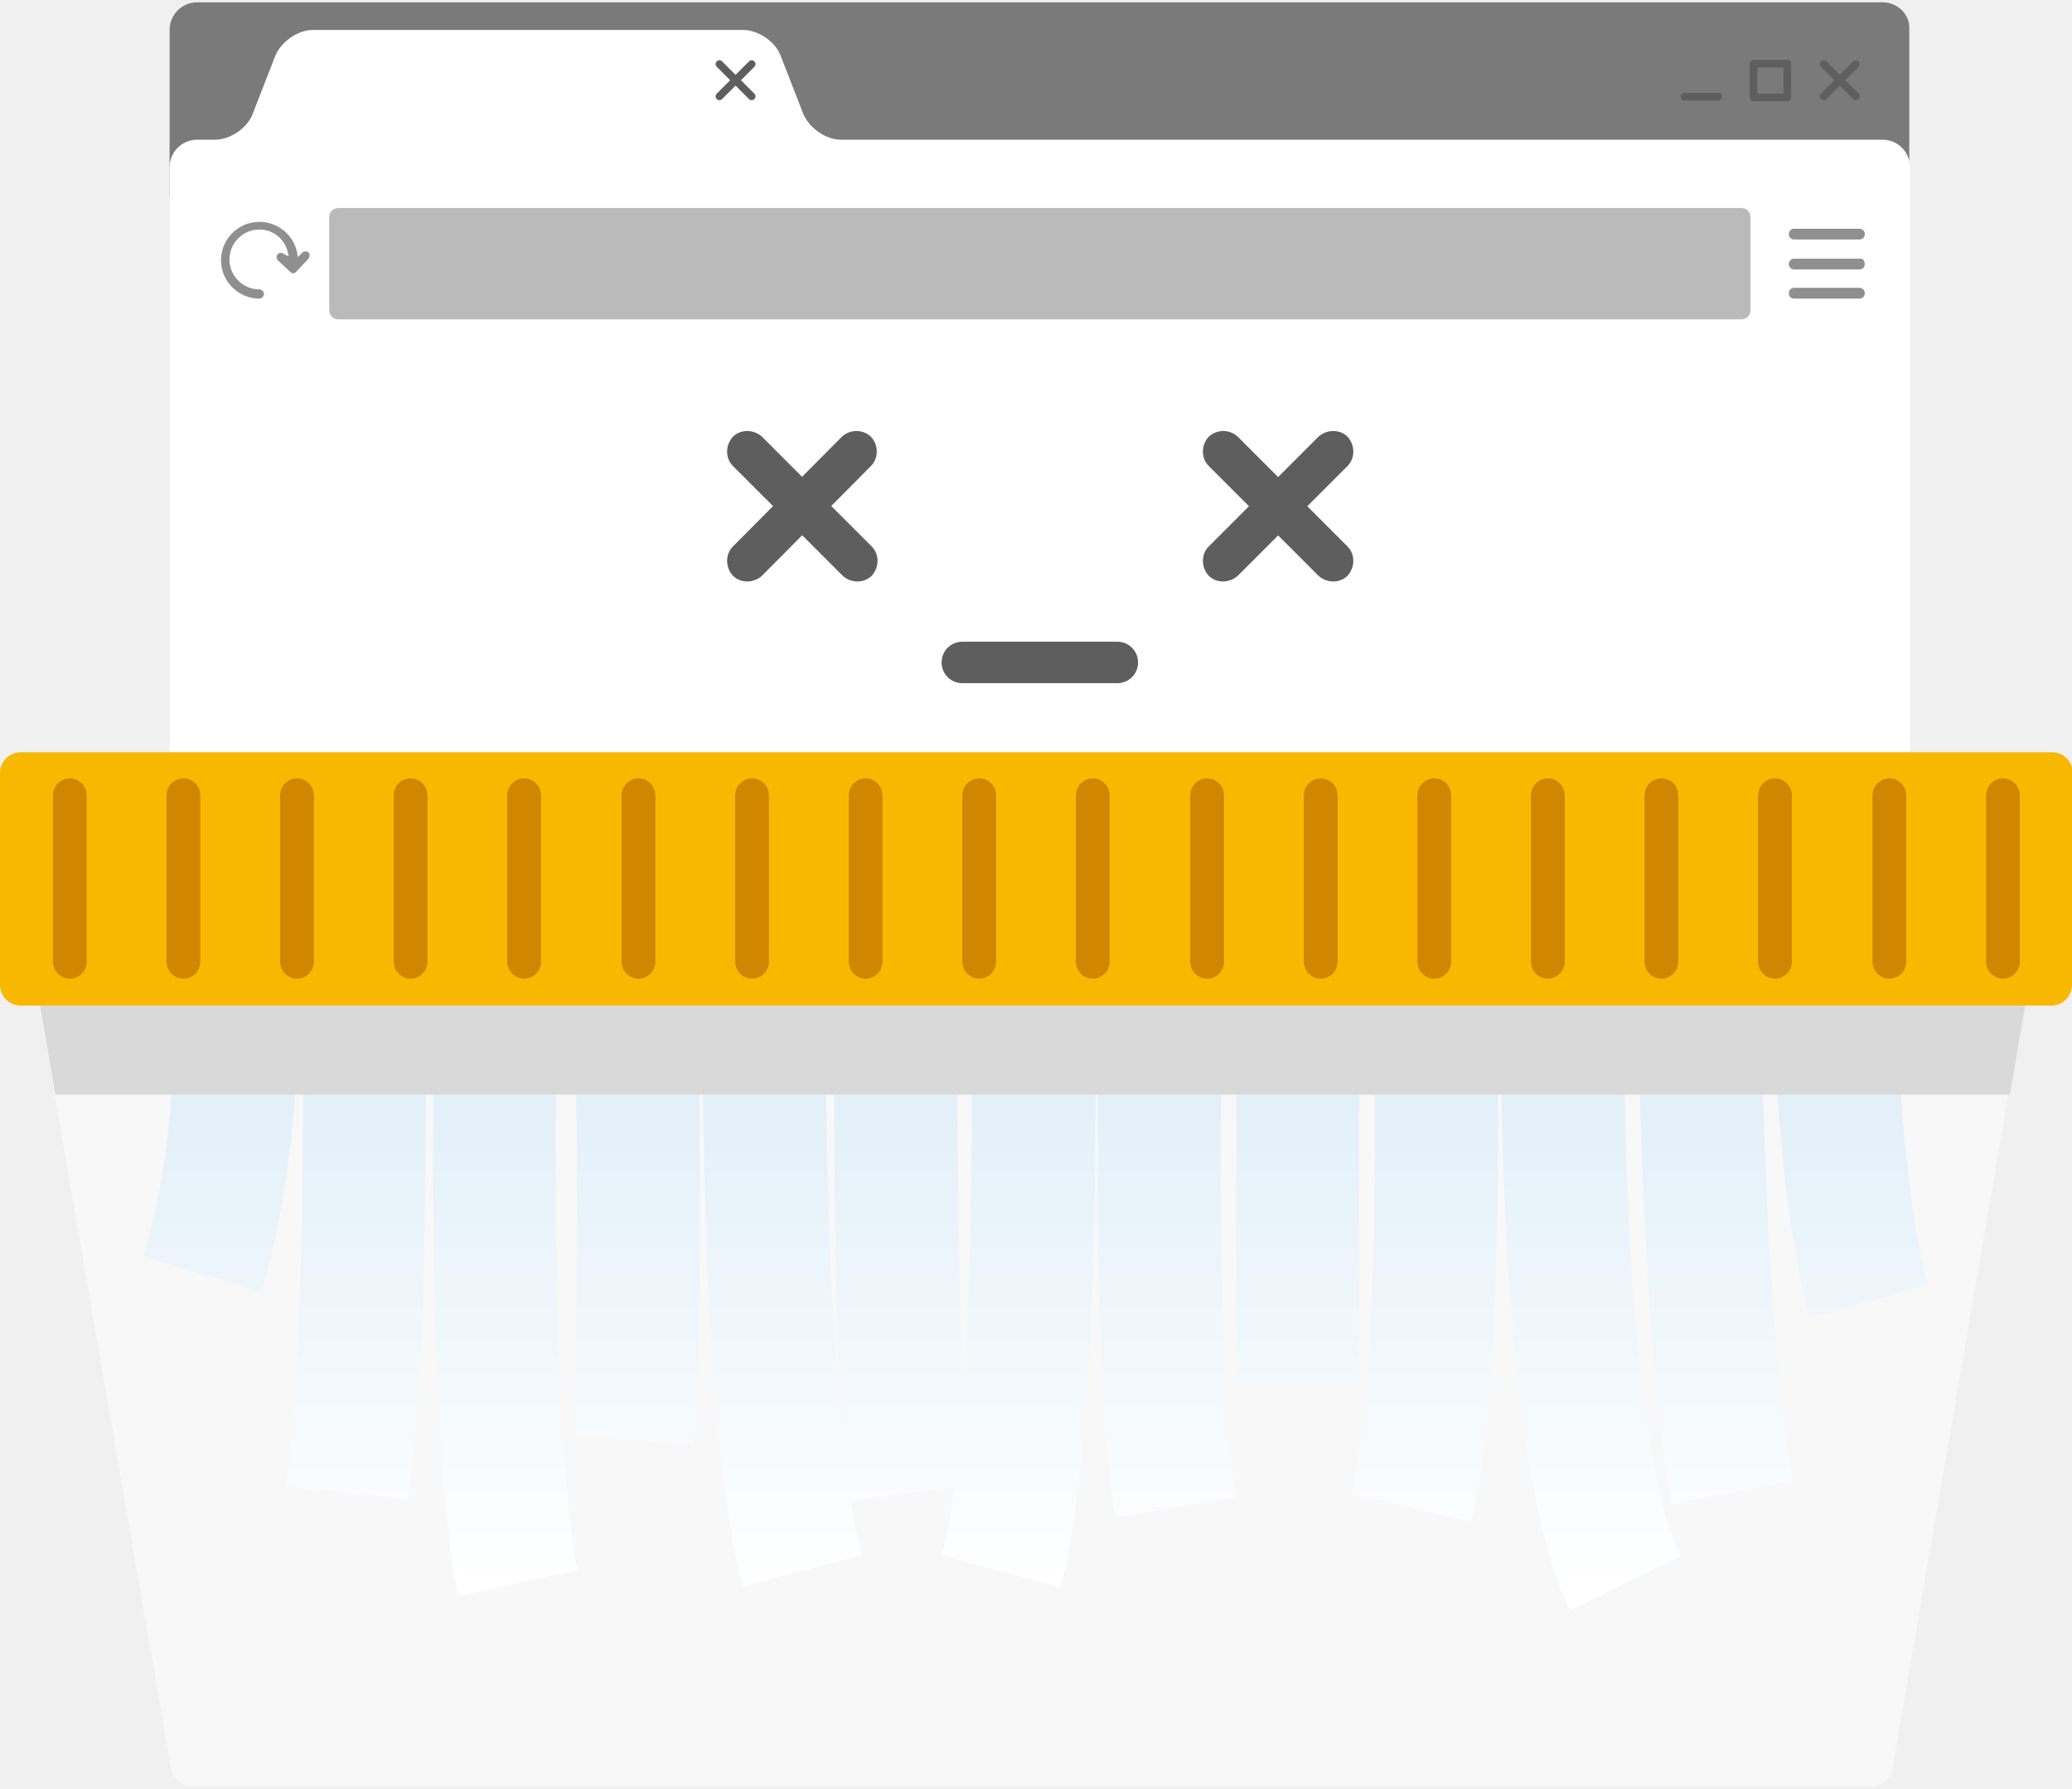
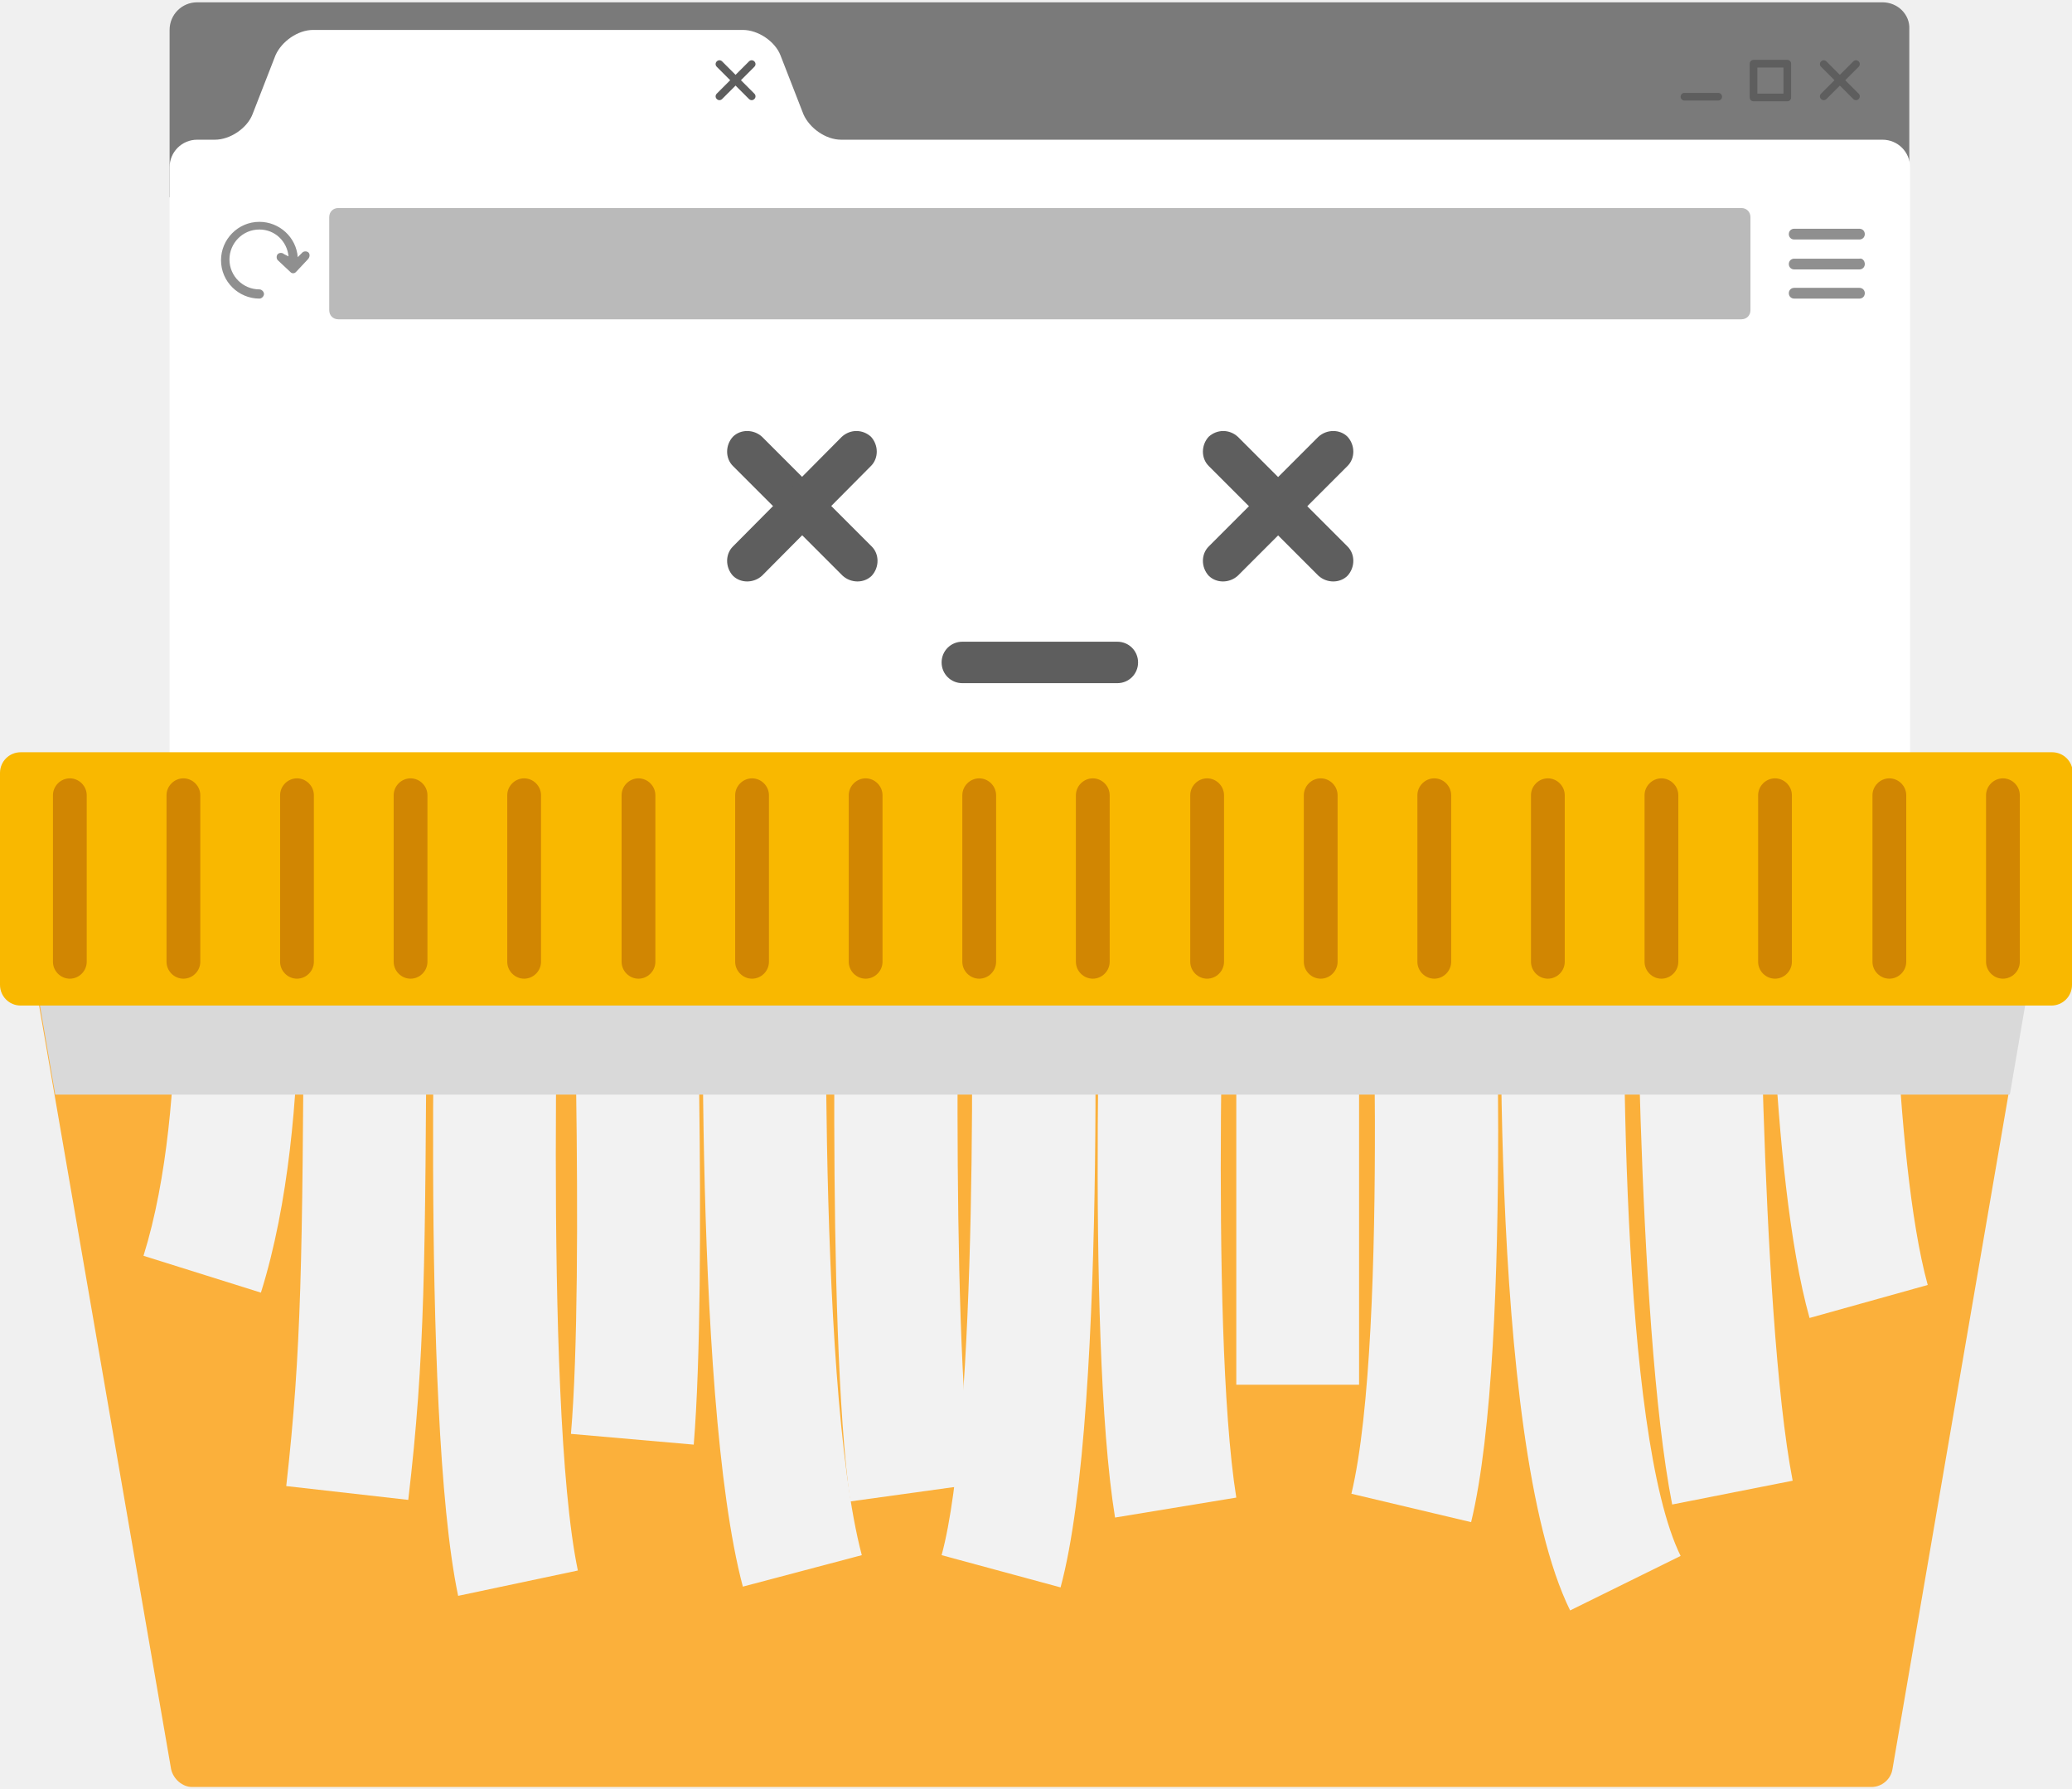
<svg xmlns="http://www.w3.org/2000/svg" version="1.1" id="Capa_1" x="0px" y="0px" viewBox="0 0 270 233" style="enable-background:new 0 0 270 233;" xml:space="preserve">
  <style type="text/css">
- 	.st0{fill:#7A7A7A;}
- 	.st1{fill:url(#SVGID_1_);}
- 	.st2{fill:url(#SVGID_00000061439373221956590340000000795368640574852285_);}
- 	.st3{fill:url(#SVGID_00000094603808025054219370000016878770574880867234_);}
- 	.st4{fill:url(#SVGID_00000075841248116228535320000002275779033169458048_);}
- 	.st5{fill:url(#SVGID_00000109748632627946266280000006815723398341321654_);}
- 	.st6{fill:url(#SVGID_00000171705189918229603810000002392982999825998479_);}
- 	.st7{fill:url(#SVGID_00000106840456000186083480000005667193618977424514_);}
- 	.st8{fill:url(#SVGID_00000036936164560721709460000015882022718146993030_);}
- 	.st9{fill:url(#SVGID_00000052809167525122867170000009779267101799954871_);}
- 	.st10{fill:url(#SVGID_00000183948587523151085860000005061882845000807615_);}
- 	.st11{fill:url(#SVGID_00000082364462879902314570000006757163501475187073_);}
- 	.st12{fill:url(#SVGID_00000042726677296237691500000001111713431656695969_);}
- 	.st13{fill:url(#SVGID_00000150786004350991643510000001091484913652152490_);}
- 	.st14{fill:url(#SVGID_00000163794674872363647730000006092306784483786661_);}
- 	.st15{fill:#5E5E5E;}
- 	.st16{fill:#BABABA;}
- 	.st17{fill:none;stroke:#5E5E5E;stroke-linecap:round;stroke-linejoin:round;stroke-miterlimit:10;}
- 	.st18{fill:#8F8F8F;}
- 	.st19{opacity:0.5;fill:#FFFFFF;}
- 	.st20{fill:#D9D9D9;}
- 	.st21{fill:#F9B800;}
- 	.st22{fill:#D18602;}
+ 	.st0{fill:#FBB03B;}
+ 	.st1{fill:#7A7A7A;}
+ 	.st2{fill:url(#SVGID_1_);}
+ 	.st3{fill:#5E5E5E;}
+ 	.st4{fill:#BABABA;}
+ 	.st5{fill:none;stroke:#5E5E5E;stroke-linecap:round;stroke-linejoin:round;stroke-miterlimit:10;}
+ 	.st6{fill:#8F8F8F;}
+ 	.st7{fill:#F2F2F2;}
+ 	.st8{fill:#D9D9D9;}
+ 	.st9{fill:#F9B800;}
+ 	.st10{fill:#D18602;}
</style>
  <g>
    <g>
-       <path class="st0" d="M245.3,0.3H25.7c-2,0-3.6,1.6-3.6,3.6v21.8h226.7V3.8C248.9,1.9,247.3,0.3,245.3,0.3z" />
-       <g>
-         <g>
-           <linearGradient id="SVGID_1_" gradientUnits="userSpaceOnUse" x1="28.849" y1="206.91" x2="28.849" y2="132.564">
-             <stop offset="0" style="stop-color:#FFFFFF" />
-             <stop offset="1" style="stop-color:#BBDBF0" />
-           </linearGradient>
-           <path class="st1" d="M34,168.4l-15.3-4.8c6.3-20.2,3.7-50.6,3.6-50.9l16-1.5C38.4,112.6,41.3,145.1,34,168.4z" />
-         </g>
-         <g>
-           <linearGradient id="SVGID_00000020392211376130886190000000513479651560385677_" gradientUnits="userSpaceOnUse" x1="46.509" y1="206.91" x2="46.509" y2="132.565">
-             <stop offset="0" style="stop-color:#FFFFFF" />
-             <stop offset="1" style="stop-color:#BBDBF0" />
-           </linearGradient>
-           <path style="fill:url(#SVGID_00000020392211376130886190000000513479651560385677_);" d="M53.2,195.4l-15.9-1.8      c2-17.8,2.1-29.5,2.3-64.4c0-5.2,0.1-10.9,0.1-17.3l16,0.1c0,6.3-0.1,12-0.1,17.2C55.4,164.7,55.4,176.7,53.2,195.4z" />
-         </g>
-         <g>
-           <linearGradient id="SVGID_00000112608770708293277690000013193998705855500678_" gradientUnits="userSpaceOnUse" x1="65.904" y1="206.91" x2="65.904" y2="132.565">
-             <stop offset="0" style="stop-color:#FFFFFF" />
-             <stop offset="1" style="stop-color:#BBDBF0" />
-           </linearGradient>
-           <path style="fill:url(#SVGID_00000112608770708293277690000013193998705855500678_);" d="M59.7,207.9c-5-23.8-2.8-93.3-2.7-96.2      l16,0.5c0,0.7-2.3,70.4,2.3,92.4L59.7,207.9z" />
-         </g>
-         <g>
-           <linearGradient id="SVGID_00000005228454632580908460000008277256508109585048_" gradientUnits="userSpaceOnUse" x1="82.793" y1="206.909" x2="82.793" y2="132.565">
-             <stop offset="0" style="stop-color:#FFFFFF" />
-             <stop offset="1" style="stop-color:#BBDBF0" />
-           </linearGradient>
-           <path style="fill:url(#SVGID_00000005228454632580908460000008277256508109585048_);" d="M90.4,188.2l-16-1.4      c1.8-20.9,0-74.1,0-74.6l16-0.5C90.5,113.9,92.2,166.4,90.4,188.2z" />
-         </g>
-         <g>
-           <linearGradient id="SVGID_00000021088254400531654340000011796881278166963335_" gradientUnits="userSpaceOnUse" x1="101.876" y1="206.91" x2="101.876" y2="132.564">
-             <stop offset="0" style="stop-color:#FFFFFF" />
-             <stop offset="1" style="stop-color:#BBDBF0" />
-           </linearGradient>
-           <path style="fill:url(#SVGID_00000021088254400531654340000011796881278166963335_);" d="M96.8,206.7c-6.7-25.2-5.1-92.1-5-95      l16,0.4c0,0.7-1.6,67.5,4.5,90.5L96.8,206.7z" />
-         </g>
-         <g>
-           <linearGradient id="SVGID_00000171688140134253754740000000990284089609012893_" gradientUnits="userSpaceOnUse" x1="117.682" y1="206.91" x2="117.682" y2="132.565">
-             <stop offset="0" style="stop-color:#FFFFFF" />
-             <stop offset="1" style="stop-color:#BBDBF0" />
-           </linearGradient>
-           <path style="fill:url(#SVGID_00000171688140134253754740000000990284089609012893_);" d="M110.8,195.6      c-3.2-22.4-1.8-81.3-1.7-83.8l16,0.4c0,0.6-1.4,60,1.6,81.2L110.8,195.6z" />
-         </g>
-         <g>
-           <linearGradient id="SVGID_00000080921788801097521790000017183742538347843004_" gradientUnits="userSpaceOnUse" x1="132.788" y1="206.91" x2="132.788" y2="132.564">
-             <stop offset="0" style="stop-color:#FFFFFF" />
-             <stop offset="1" style="stop-color:#BBDBF0" />
-           </linearGradient>
-           <path style="fill:url(#SVGID_00000080921788801097521790000017183742538347843004_);" d="M138.2,206.8l-15.5-4.2      c4.7-17.3,4.2-71.1,3.6-90.4l16-0.5C142.5,114.7,144.5,183.6,138.2,206.8z" />
-         </g>
-         <g>
-           <linearGradient id="SVGID_00000111876705520471822740000007007487479365573549_" gradientUnits="userSpaceOnUse" x1="152.08" y1="206.91" x2="152.08" y2="132.565">
-             <stop offset="0" style="stop-color:#FFFFFF" />
-             <stop offset="1" style="stop-color:#BBDBF0" />
-           </linearGradient>
-           <path style="fill:url(#SVGID_00000111876705520471822740000007007487479365573549_);" d="M145.3,197.7      c-3.9-24.1-1.6-83.5-1.5-86.1l16,0.6c0,0.6-2.3,60.4,1.3,82.9L145.3,197.7z" />
-         </g>
-         <g>
-           <linearGradient id="SVGID_00000102541944588545461110000009427125750857185702_" gradientUnits="userSpaceOnUse" x1="169.12" y1="206.91" x2="169.12" y2="132.564">
-             <stop offset="0" style="stop-color:#FFFFFF" />
-             <stop offset="1" style="stop-color:#BBDBF0" />
-           </linearGradient>
-           <rect x="161.1" y="112" style="fill:url(#SVGID_00000102541944588545461110000009427125750857185702_);" width="16" height="68.4" />
-         </g>
-         <g>
-           <linearGradient id="SVGID_00000064344553038732596560000003687414430926403217_" gradientUnits="userSpaceOnUse" x1="185.672" y1="206.91" x2="185.672" y2="132.565">
-             <stop offset="0" style="stop-color:#FFFFFF" />
-             <stop offset="1" style="stop-color:#BBDBF0" />
-           </linearGradient>
-           <path style="fill:url(#SVGID_00000064344553038732596560000003687414430926403217_);" d="M191.7,198.3l-15.6-3.7      c5-20.9,2.4-81.6,2.3-82.3l16-0.7C194.6,114.2,197.3,175.2,191.7,198.3z" />
-         </g>
-         <g>
-           <linearGradient id="SVGID_00000119095660532967617470000003895081913129640601_" gradientUnits="userSpaceOnUse" x1="207.207" y1="206.909" x2="207.207" y2="132.564">
-             <stop offset="0" style="stop-color:#FFFFFF" />
-             <stop offset="1" style="stop-color:#BBDBF0" />
-           </linearGradient>
-           <path style="fill:url(#SVGID_00000119095660532967617470000003895081913129640601_);" d="M204.6,209.8c-11-22.3-9-90.4-8.7-98.1      l16,0.6c-0.7,19.8-0.7,74.6,7.1,90.4L204.6,209.8z" />
-         </g>
-         <g>
-           <linearGradient id="SVGID_00000022546909475839359690000002599580360251167674_" gradientUnits="userSpaceOnUse" x1="223.385" y1="206.909" x2="223.385" y2="132.564">
-             <stop offset="0" style="stop-color:#FFFFFF" />
-             <stop offset="1" style="stop-color:#BBDBF0" />
-           </linearGradient>
-           <path style="fill:url(#SVGID_00000022546909475839359690000002599580360251167674_);" d="M217.9,196c-4.7-23.9-4.7-81.6-4.7-84      h16c0,0.6,0.1,58.6,4.4,80.9L217.9,196z" />
-         </g>
-         <g>
-           <linearGradient id="SVGID_00000010275732316779529990000001865234793153381284_" gradientUnits="userSpaceOnUse" x1="240.888" y1="206.911" x2="240.888" y2="132.565">
-             <stop offset="0" style="stop-color:#FFFFFF" />
-             <stop offset="1" style="stop-color:#BBDBF0" />
-           </linearGradient>
-           <path style="fill:url(#SVGID_00000010275732316779529990000001865234793153381284_);" d="M235.8,171.7      c-5.3-18.9-5.3-58.1-5.3-59.7l16,0c0,0.4,0.1,38.7,4.7,55.4L235.8,171.7z" />
-         </g>
-       </g>
-       <linearGradient id="SVGID_00000054229424443932903770000014113254262733897615_" gradientUnits="userSpaceOnUse" x1="135.512" y1="102.768" x2="135.512" y2="123.378">
+       <path class="st0" d="M246.6,230.5c-0.2,1.3-1.4,2.3-2.7,2.3H25c-1.2,0-2.4-1-2.7-2.3l-18.5-107c-0.3-1.7,0.7-3.1,2.1-3.1h257    c1.5,0,2.4,1.4,2.1,3.1L246.6,230.5z" />
+       <path class="st1" d="M245.3,0.3H25.7c-2,0-3.6,1.6-3.6,3.6v21.8h226.7V3.8C248.9,1.9,247.3,0.3,245.3,0.3z" />
+       <linearGradient id="SVGID_1_" gradientUnits="userSpaceOnUse" x1="135.512" y1="102.768" x2="135.512" y2="123.378">
        <stop offset="0" style="stop-color:#FFFFFF" />
        <stop offset="1" style="stop-color:#BBDBF0" />
      </linearGradient>
-       <path style="fill:url(#SVGID_00000054229424443932903770000014113254262733897615_);" d="M109.6,18.2c-2,0-4.1-1.5-4.9-3.3l-3-7.7    c-0.7-1.8-2.9-3.3-4.9-3.3h-56c-2,0-4.1,1.5-4.9,3.3l-3,7.7c-0.7,1.8-2.9,3.3-4.9,3.3h-2.3c-2,0-3.6,1.6-3.6,3.6v100.3    c0,2,1.6,3.6,3.6,3.6h219.6c2,0,3.6-1.6,3.6-3.6V21.8c0-2-1.6-3.6-3.6-3.6H109.6z" />
+       <path class="st2" d="M109.6,18.2c-2,0-4.1-1.5-4.9-3.3l-3-7.7c-0.7-1.8-2.9-3.3-4.9-3.3h-56c-2,0-4.1,1.5-4.9,3.3l-3,7.7    c-0.7,1.8-2.9,3.3-4.9,3.3h-2.3c-2,0-3.6,1.6-3.6,3.6v100.3c0,2,1.6,3.6,3.6,3.6h219.6c2,0,3.6-1.6,3.6-3.6V21.8    c0-2-1.6-3.6-3.6-3.6H109.6z" />
      <g>
-         <path class="st15" d="M94.1,12.9c-0.2,0.2-0.5,0.2-0.7,0l0,0c-0.2-0.2-0.2-0.5,0-0.7L97.6,8c0.2-0.2,0.5-0.2,0.7,0l0,0     c0.2,0.2,0.2,0.5,0,0.7L94.1,12.9z" />
-         <path class="st15" d="M93.4,8.7c-0.2-0.2-0.2-0.5,0-0.7l0,0c0.2-0.2,0.5-0.2,0.7,0l4.2,4.2c0.2,0.2,0.2,0.5,0,0.7l0,0     c-0.2,0.2-0.5,0.2-0.7,0L93.4,8.7z" />
+         <path class="st3" d="M94.1,12.9c-0.2,0.2-0.5,0.2-0.7,0l0,0c-0.2-0.2-0.2-0.5,0-0.7L97.6,8c0.2-0.2,0.5-0.2,0.7,0l0,0     c0.2,0.2,0.2,0.5,0,0.7L94.1,12.9z" />
+         <path class="st3" d="M93.4,8.7c-0.2-0.2-0.2-0.5,0-0.7l0,0c0.2-0.2,0.5-0.2,0.7,0l4.2,4.2c0.2,0.2,0.2,0.5,0,0.7l0,0     c-0.2,0.2-0.5,0.2-0.7,0L93.4,8.7z" />
      </g>
      <g>
-         <path class="st15" d="M238,12.9c-0.2,0.2-0.5,0.2-0.7,0l0,0c-0.2-0.2-0.2-0.5,0-0.7l4.2-4.2c0.2-0.2,0.5-0.2,0.7,0l0,0     c0.2,0.2,0.2,0.5,0,0.7L238,12.9z" />
-         <path class="st15" d="M237.3,8.7c-0.2-0.2-0.2-0.5,0-0.7l0,0c0.2-0.2,0.5-0.2,0.7,0l4.2,4.2c0.2,0.2,0.2,0.5,0,0.7l0,0     c-0.2,0.2-0.5,0.2-0.7,0L237.3,8.7z" />
+         <path class="st3" d="M238,12.9c-0.2,0.2-0.5,0.2-0.7,0l0,0c-0.2-0.2-0.2-0.5,0-0.7l4.2-4.2c0.2-0.2,0.5-0.2,0.7,0l0,0     c0.2,0.2,0.2,0.5,0,0.7L238,12.9z" />
+         <path class="st3" d="M237.3,8.7c-0.2-0.2-0.2-0.5,0-0.7l0,0c0.2-0.2,0.5-0.2,0.7,0l4.2,4.2c0.2,0.2,0.2,0.5,0,0.7l0,0     c-0.2,0.2-0.5,0.2-0.7,0L237.3,8.7z" />
      </g>
-       <path class="st16" d="M228.1,40.4c0,0.7-0.5,1.2-1.2,1.2H44.1c-0.7,0-1.2-0.5-1.2-1.2V28.3c0-0.7,0.5-1.2,1.2-1.2h182.8    c0.7,0,1.2,0.5,1.2,1.2V40.4z" />
-       <rect x="228.5" y="8.3" class="st17" width="4.4" height="4.4" />
-       <line class="st17" x1="223.9" y1="12.6" x2="219.5" y2="12.6" />
+       <path class="st4" d="M228.1,40.4c0,0.7-0.5,1.2-1.2,1.2H44.1c-0.7,0-1.2-0.5-1.2-1.2V28.3c0-0.7,0.5-1.2,1.2-1.2h182.8    c0.7,0,1.2,0.5,1.2,1.2V40.4z" />
+       <rect x="228.5" y="8.3" class="st5" width="4.4" height="4.4" />
+       <line class="st5" x1="223.9" y1="12.6" x2="219.5" y2="12.6" />
      <g>
        <g>
          <g>
            <g>
-               <path class="st15" d="M95.5,60.7c-1-1-1-2.7,0-3.8l0,0c1-1,2.7-1,3.8,0l14.3,14.3c1,1,1,2.7,0,3.8l0,0c-1,1-2.7,1-3.8,0        L95.5,60.7z" />
+               <path class="st3" d="M95.5,60.7c-1-1-1-2.7,0-3.8l0,0c1-1,2.7-1,3.8,0l14.3,14.3c1,1,1,2.7,0,3.8l0,0c-1,1-2.7,1-3.8,0        L95.5,60.7z" />
            </g>
            <g>
-               <path class="st15" d="M113.5,60.7c1-1,1-2.7,0-3.8l0,0c-1.1-1-2.7-1-3.8,0L95.5,71.2c-1,1-1,2.7,0,3.8l0,0c1,1,2.7,1,3.8,0        L113.5,60.7z" />
+               <path class="st3" d="M113.5,60.7c1-1,1-2.7,0-3.8l0,0c-1.1-1-2.7-1-3.8,0L95.5,71.2c-1,1-1,2.7,0,3.8l0,0c1,1,2.7,1,3.8,0        L113.5,60.7z" />
            </g>
          </g>
          <g>
            <g>
-               <path class="st15" d="M157.5,60.7c-1-1-1-2.7,0-3.8l0,0c1.1-1,2.7-1,3.8,0l14.3,14.3c1,1,1,2.7,0,3.8l0,0c-1,1-2.7,1-3.8,0        L157.5,60.7z" />
+               <path class="st3" d="M157.5,60.7c-1-1-1-2.7,0-3.8l0,0c1.1-1,2.7-1,3.8,0l14.3,14.3c1,1,1,2.7,0,3.8l0,0c-1,1-2.7,1-3.8,0        L157.5,60.7z" />
            </g>
            <g>
-               <path class="st15" d="M175.6,60.7c1-1,1-2.7,0-3.8l0,0c-1-1-2.7-1-3.8,0l-14.3,14.3c-1,1-1,2.7,0,3.8l0,0c1,1,2.7,1,3.8,0        L175.6,60.7z" />
+               <path class="st3" d="M175.6,60.7c1-1,1-2.7,0-3.8l0,0c-1-1-2.7-1-3.8,0l-14.3,14.3c-1,1-1,2.7,0,3.8l0,0c1,1,2.7,1,3.8,0        L175.6,60.7z" />
            </g>
          </g>
        </g>
        <g>
-           <path class="st15" d="M145.6,89c1.5,0,2.7-1.2,2.7-2.7l0,0c0-1.5-1.2-2.7-2.7-2.7l-20.2,0c-1.5,0-2.7,1.2-2.7,2.7l0,0      c0,1.5,1.2,2.7,2.7,2.7H145.6z" />
+           <path class="st3" d="M145.6,89c1.5,0,2.7-1.2,2.7-2.7l0,0c0-1.5-1.2-2.7-2.7-2.7l-20.2,0c-1.5,0-2.7,1.2-2.7,2.7l0,0      c0,1.5,1.2,2.7,2.7,2.7H145.6z" />
        </g>
      </g>
      <g>
-         <path class="st18" d="M243,30.5c0,0.4-0.3,0.7-0.7,0.7h-8.5c-0.4,0-0.7-0.3-0.7-0.7l0,0c0-0.4,0.3-0.7,0.7-0.7h8.5     C242.7,29.8,243,30.1,243,30.5L243,30.5z" />
-         <path class="st18" d="M243,34.4c0,0.4-0.3,0.7-0.7,0.7h-8.5c-0.4,0-0.7-0.3-0.7-0.7l0,0c0-0.4,0.3-0.7,0.7-0.7h8.5     C242.7,33.6,243,34,243,34.4L243,34.4z" />
-         <path class="st18" d="M243,38.2c0,0.4-0.3,0.7-0.7,0.7h-8.5c-0.4,0-0.7-0.3-0.7-0.7l0,0c0-0.4,0.3-0.7,0.7-0.7h8.5     C242.7,37.5,243,37.8,243,38.2L243,38.2z" />
+         <path class="st6" d="M243,30.5c0,0.4-0.3,0.7-0.7,0.7h-8.5c-0.4,0-0.7-0.3-0.7-0.7l0,0c0-0.4,0.3-0.7,0.7-0.7h8.5     C242.7,29.8,243,30.1,243,30.5L243,30.5z" />
+         <path class="st6" d="M243,34.4c0,0.4-0.3,0.7-0.7,0.7h-8.5c-0.4,0-0.7-0.3-0.7-0.7l0,0c0-0.4,0.3-0.7,0.7-0.7h8.5     C242.7,33.6,243,34,243,34.4L243,34.4z" />
+         <path class="st6" d="M243,38.2c0,0.4-0.3,0.7-0.7,0.7h-8.5c-0.4,0-0.7-0.3-0.7-0.7l0,0c0-0.4,0.3-0.7,0.7-0.7h8.5     C242.7,37.5,243,37.8,243,38.2L243,38.2z" />
      </g>
-       <path class="st18" d="M40.2,32.9c-0.2-0.2-0.6-0.2-0.8,0l-0.6,0.6c-0.2-2.6-2.4-4.6-5-4.6c-2.8,0-5,2.3-5,5c0,2.8,2.3,5,5,5    c0.3,0,0.6-0.3,0.6-0.6c0-0.3-0.3-0.6-0.6-0.6c-2.1,0-3.9-1.7-3.9-3.9c0-2.1,1.7-3.9,3.9-3.9c2,0,3.6,1.5,3.8,3.5L37,33.1    c-0.2-0.2-0.6-0.2-0.8,0c-0.2,0.2-0.2,0.6,0,0.8l1.6,1.5c0.1,0.1,0.2,0.2,0.4,0.2c0,0,0,0,0,0c0.2,0,0.3-0.1,0.4-0.2l1.5-1.6    C40.4,33.5,40.4,33.1,40.2,32.9z" />
+       <path class="st6" d="M40.2,32.9c-0.2-0.2-0.6-0.2-0.8,0l-0.6,0.6c-0.2-2.6-2.4-4.6-5-4.6c-2.8,0-5,2.3-5,5c0,2.8,2.3,5,5,5    c0.3,0,0.6-0.3,0.6-0.6c0-0.3-0.3-0.6-0.6-0.6c-2.1,0-3.9-1.7-3.9-3.9c0-2.1,1.7-3.9,3.9-3.9c2,0,3.6,1.5,3.8,3.5L37,33.1    c-0.2-0.2-0.6-0.2-0.8,0c-0.2,0.2-0.2,0.6,0,0.8l1.6,1.5c0.1,0.1,0.2,0.2,0.4,0.2c0,0,0,0,0,0c0.2,0,0.3-0.1,0.4-0.2l1.5-1.6    C40.4,33.5,40.4,33.1,40.2,32.9z" />
+       <g>
+         <g>
+           <path class="st7" d="M34,168.4l-15.3-4.8c6.3-20.2,3.7-50.6,3.6-50.9l16-1.5C38.4,112.6,41.3,145.1,34,168.4z" />
+         </g>
+         <g>
+           <path class="st7" d="M53.2,195.4l-15.9-1.8c2-17.8,2.1-29.5,2.3-64.4c0-5.2,0.1-10.9,0.1-17.3l16,0.1c0,6.3-0.1,12-0.1,17.2      C55.4,164.7,55.4,176.7,53.2,195.4z" />
+         </g>
+         <g>
+           <path class="st7" d="M59.7,207.9c-5-23.8-2.8-93.3-2.7-96.2l16,0.5c0,0.7-2.3,70.4,2.3,92.4L59.7,207.9z" />
+         </g>
+         <g>
+           <path class="st7" d="M90.4,188.2l-16-1.4c1.8-20.9,0-74.1,0-74.6l16-0.5C90.5,113.9,92.2,166.4,90.4,188.2z" />
+         </g>
+         <g>
+           <path class="st7" d="M96.8,206.7c-6.7-25.2-5.1-92.1-5-95l16,0.4c0,0.7-1.6,67.5,4.5,90.5L96.8,206.7z" />
+         </g>
+         <g>
+           <path class="st7" d="M110.8,195.6c-3.2-22.4-1.8-81.3-1.7-83.8l16,0.4c0,0.6-1.4,60,1.6,81.2L110.8,195.6z" />
+         </g>
+         <g>
+           <path class="st7" d="M138.2,206.8l-15.5-4.2c4.7-17.3,4.2-71.1,3.6-90.4l16-0.5C142.5,114.7,144.5,183.6,138.2,206.8z" />
+         </g>
+         <g>
+           <path class="st7" d="M145.3,197.7c-3.9-24.1-1.6-83.5-1.5-86.1l16,0.6c0,0.6-2.3,60.4,1.3,82.9L145.3,197.7z" />
+         </g>
+         <g>
+           <rect x="161.1" y="112" class="st7" width="16" height="68.4" />
+         </g>
+         <g>
+           <path class="st7" d="M191.7,198.3l-15.6-3.7c5-20.9,2.4-81.6,2.3-82.3l16-0.7C194.6,114.2,197.3,175.2,191.7,198.3z" />
+         </g>
+         <g>
+           <path class="st7" d="M204.6,209.8c-11-22.3-9-90.4-8.7-98.1l16,0.6c-0.7,19.8-0.7,74.6,7.1,90.4L204.6,209.8z" />
+         </g>
+         <g>
+           <path class="st7" d="M217.9,196c-4.7-23.9-4.7-81.6-4.7-84h16c0,0.6,0.1,58.6,4.4,80.9L217.9,196z" />
+         </g>
+         <g>
+           <path class="st7" d="M235.8,171.7c-5.3-18.9-5.3-58.1-5.3-59.7l16,0c0,0.4,0.1,38.7,4.7,55.4L235.8,171.7z" />
+         </g>
+       </g>
    </g>
    <g>
-       <path class="st19" d="M246.6,230.5c-0.2,1.3-1.4,2.3-2.7,2.3H25c-1.2,0-2.4-1-2.7-2.3l-18.5-107c-0.3-1.7,0.7-3.1,2.1-3.1h257    c1.5,0,2.4,1.4,2.1,3.1L246.6,230.5z" />
-       <path class="st20" d="M263,120.3H6c-1.5,0-2.4,1.4-2.1,3.1l3.3,19.2h254.7l3.3-19.2C265.4,121.7,264.5,120.3,263,120.3z" />
-       <path class="st21" d="M270,128.3c0,1.5-1.2,2.7-2.7,2.7H2.7c-1.5,0-2.7-1.2-2.7-2.7v-27.6C0,99.2,1.2,98,2.7,98h264.7    c1.5,0,2.7,1.2,2.7,2.7V128.3z" />
+       <path class="st8" d="M263,120.3H6c-1.5,0-2.4,1.4-2.1,3.1l3.3,19.2h254.7l3.3-19.2C265.4,121.7,264.5,120.3,263,120.3z" />
+       <path class="st9" d="M270,128.3c0,1.5-1.2,2.7-2.7,2.7H2.7c-1.5,0-2.7-1.2-2.7-2.7v-27.6C0,99.2,1.2,98,2.7,98h264.7    c1.5,0,2.7,1.2,2.7,2.7V128.3z" />
      <g>
        <g>
-           <path class="st22" d="M11.3,125.3c0,1.2-1,2.2-2.2,2.2l0,0c-1.2,0-2.2-1-2.2-2.2v-21.7c0-1.2,1-2.2,2.2-2.2l0,0      c1.2,0,2.2,1,2.2,2.2V125.3z" />
-           <path class="st22" d="M26.1,125.3c0,1.2-1,2.2-2.2,2.2l0,0c-1.2,0-2.2-1-2.2-2.2v-21.7c0-1.2,1-2.2,2.2-2.2l0,0      c1.2,0,2.2,1,2.2,2.2V125.3z" />
-           <path class="st22" d="M40.9,125.3c0,1.2-1,2.2-2.2,2.2l0,0c-1.2,0-2.2-1-2.2-2.2v-21.7c0-1.2,1-2.2,2.2-2.2l0,0      c1.2,0,2.2,1,2.2,2.2V125.3z" />
-           <path class="st22" d="M55.7,125.3c0,1.2-1,2.2-2.2,2.2l0,0c-1.2,0-2.2-1-2.2-2.2v-21.7c0-1.2,1-2.2,2.2-2.2l0,0      c1.2,0,2.2,1,2.2,2.2V125.3z" />
-           <path class="st22" d="M70.5,125.3c0,1.2-1,2.2-2.2,2.2l0,0c-1.2,0-2.2-1-2.2-2.2v-21.7c0-1.2,1-2.2,2.2-2.2l0,0      c1.2,0,2.2,1,2.2,2.2V125.3z" />
-           <path class="st22" d="M85.4,125.3c0,1.2-1,2.2-2.2,2.2l0,0c-1.2,0-2.2-1-2.2-2.2v-21.7c0-1.2,1-2.2,2.2-2.2l0,0      c1.2,0,2.2,1,2.2,2.2V125.3z" />
-           <path class="st22" d="M100.2,125.3c0,1.2-1,2.2-2.2,2.2l0,0c-1.2,0-2.2-1-2.2-2.2v-21.7c0-1.2,1-2.2,2.2-2.2l0,0      c1.2,0,2.2,1,2.2,2.2V125.3z" />
-           <path class="st22" d="M115,125.3c0,1.2-1,2.2-2.2,2.2l0,0c-1.2,0-2.2-1-2.2-2.2v-21.7c0-1.2,1-2.2,2.2-2.2l0,0      c1.2,0,2.2,1,2.2,2.2V125.3z" />
-           <path class="st22" d="M129.8,125.3c0,1.2-1,2.2-2.2,2.2l0,0c-1.2,0-2.2-1-2.2-2.2v-21.7c0-1.2,1-2.2,2.2-2.2l0,0      c1.2,0,2.2,1,2.2,2.2V125.3z" />
-           <path class="st22" d="M144.6,125.3c0,1.2-1,2.2-2.2,2.2l0,0c-1.2,0-2.2-1-2.2-2.2v-21.7c0-1.2,1-2.2,2.2-2.2l0,0      c1.2,0,2.2,1,2.2,2.2V125.3z" />
-           <path class="st22" d="M159.5,125.3c0,1.2-1,2.2-2.2,2.2l0,0c-1.2,0-2.2-1-2.2-2.2v-21.7c0-1.2,1-2.2,2.2-2.2l0,0      c1.2,0,2.2,1,2.2,2.2V125.3z" />
-           <path class="st22" d="M174.3,125.3c0,1.2-1,2.2-2.2,2.2l0,0c-1.2,0-2.2-1-2.2-2.2v-21.7c0-1.2,1-2.2,2.2-2.2l0,0      c1.2,0,2.2,1,2.2,2.2V125.3z" />
-           <path class="st22" d="M189.1,125.3c0,1.2-1,2.2-2.2,2.2l0,0c-1.2,0-2.2-1-2.2-2.2v-21.7c0-1.2,1-2.2,2.2-2.2l0,0      c1.2,0,2.2,1,2.2,2.2V125.3z" />
-           <path class="st22" d="M203.9,125.3c0,1.2-1,2.2-2.2,2.2l0,0c-1.2,0-2.2-1-2.2-2.2v-21.7c0-1.2,1-2.2,2.2-2.2l0,0      c1.2,0,2.2,1,2.2,2.2V125.3z" />
-           <path class="st22" d="M218.7,125.3c0,1.2-1,2.2-2.2,2.2l0,0c-1.2,0-2.2-1-2.2-2.2v-21.7c0-1.2,1-2.2,2.2-2.2l0,0      c1.2,0,2.2,1,2.2,2.2V125.3z" />
-           <path class="st22" d="M233.5,125.3c0,1.2-1,2.2-2.2,2.2l0,0c-1.2,0-2.2-1-2.2-2.2v-21.7c0-1.2,1-2.2,2.2-2.2l0,0      c1.2,0,2.2,1,2.2,2.2V125.3z" />
-           <path class="st22" d="M248.4,125.3c0,1.2-1,2.2-2.2,2.2l0,0c-1.2,0-2.2-1-2.2-2.2v-21.7c0-1.2,1-2.2,2.2-2.2l0,0      c1.2,0,2.2,1,2.2,2.2V125.3z" />
-           <path class="st22" d="M263.2,125.3c0,1.2-1,2.2-2.2,2.2l0,0c-1.2,0-2.2-1-2.2-2.2v-21.7c0-1.2,1-2.2,2.2-2.2l0,0      c1.2,0,2.2,1,2.2,2.2V125.3z" />
+           <path class="st10" d="M11.3,125.3c0,1.2-1,2.2-2.2,2.2l0,0c-1.2,0-2.2-1-2.2-2.2v-21.7c0-1.2,1-2.2,2.2-2.2l0,0      c1.2,0,2.2,1,2.2,2.2V125.3z" />
+           <path class="st10" d="M26.1,125.3c0,1.2-1,2.2-2.2,2.2l0,0c-1.2,0-2.2-1-2.2-2.2v-21.7c0-1.2,1-2.2,2.2-2.2l0,0      c1.2,0,2.2,1,2.2,2.2V125.3z" />
+           <path class="st10" d="M40.9,125.3c0,1.2-1,2.2-2.2,2.2l0,0c-1.2,0-2.2-1-2.2-2.2v-21.7c0-1.2,1-2.2,2.2-2.2l0,0      c1.2,0,2.2,1,2.2,2.2V125.3z" />
+           <path class="st10" d="M55.7,125.3c0,1.2-1,2.2-2.2,2.2l0,0c-1.2,0-2.2-1-2.2-2.2v-21.7c0-1.2,1-2.2,2.2-2.2l0,0      c1.2,0,2.2,1,2.2,2.2V125.3z" />
+           <path class="st10" d="M70.5,125.3c0,1.2-1,2.2-2.2,2.2l0,0c-1.2,0-2.2-1-2.2-2.2v-21.7c0-1.2,1-2.2,2.2-2.2l0,0      c1.2,0,2.2,1,2.2,2.2V125.3z" />
+           <path class="st10" d="M85.4,125.3c0,1.2-1,2.2-2.2,2.2l0,0c-1.2,0-2.2-1-2.2-2.2v-21.7c0-1.2,1-2.2,2.2-2.2l0,0      c1.2,0,2.2,1,2.2,2.2V125.3z" />
+           <path class="st10" d="M100.2,125.3c0,1.2-1,2.2-2.2,2.2l0,0c-1.2,0-2.2-1-2.2-2.2v-21.7c0-1.2,1-2.2,2.2-2.2l0,0      c1.2,0,2.2,1,2.2,2.2V125.3z" />
+           <path class="st10" d="M115,125.3c0,1.2-1,2.2-2.2,2.2l0,0c-1.2,0-2.2-1-2.2-2.2v-21.7c0-1.2,1-2.2,2.2-2.2l0,0      c1.2,0,2.2,1,2.2,2.2V125.3z" />
+           <path class="st10" d="M129.8,125.3c0,1.2-1,2.2-2.2,2.2l0,0c-1.2,0-2.2-1-2.2-2.2v-21.7c0-1.2,1-2.2,2.2-2.2l0,0      c1.2,0,2.2,1,2.2,2.2V125.3z" />
+           <path class="st10" d="M144.6,125.3c0,1.2-1,2.2-2.2,2.2l0,0c-1.2,0-2.2-1-2.2-2.2v-21.7c0-1.2,1-2.2,2.2-2.2l0,0      c1.2,0,2.2,1,2.2,2.2V125.3z" />
+           <path class="st10" d="M159.5,125.3c0,1.2-1,2.2-2.2,2.2l0,0c-1.2,0-2.2-1-2.2-2.2v-21.7c0-1.2,1-2.2,2.2-2.2l0,0      c1.2,0,2.2,1,2.2,2.2V125.3z" />
+           <path class="st10" d="M174.3,125.3c0,1.2-1,2.2-2.2,2.2l0,0c-1.2,0-2.2-1-2.2-2.2v-21.7c0-1.2,1-2.2,2.2-2.2l0,0      c1.2,0,2.2,1,2.2,2.2V125.3z" />
+           <path class="st10" d="M189.1,125.3c0,1.2-1,2.2-2.2,2.2l0,0c-1.2,0-2.2-1-2.2-2.2v-21.7c0-1.2,1-2.2,2.2-2.2l0,0      c1.2,0,2.2,1,2.2,2.2V125.3z" />
+           <path class="st10" d="M203.9,125.3c0,1.2-1,2.2-2.2,2.2l0,0c-1.2,0-2.2-1-2.2-2.2v-21.7c0-1.2,1-2.2,2.2-2.2l0,0      c1.2,0,2.2,1,2.2,2.2V125.3z" />
+           <path class="st10" d="M218.7,125.3c0,1.2-1,2.2-2.2,2.2l0,0c-1.2,0-2.2-1-2.2-2.2v-21.7c0-1.2,1-2.2,2.2-2.2l0,0      c1.2,0,2.2,1,2.2,2.2V125.3z" />
+           <path class="st10" d="M233.5,125.3c0,1.2-1,2.2-2.2,2.2l0,0c-1.2,0-2.2-1-2.2-2.2v-21.7c0-1.2,1-2.2,2.2-2.2l0,0      c1.2,0,2.2,1,2.2,2.2V125.3z" />
+           <path class="st10" d="M248.4,125.3c0,1.2-1,2.2-2.2,2.2l0,0c-1.2,0-2.2-1-2.2-2.2v-21.7c0-1.2,1-2.2,2.2-2.2l0,0      c1.2,0,2.2,1,2.2,2.2V125.3z" />
+           <path class="st10" d="M263.2,125.3c0,1.2-1,2.2-2.2,2.2l0,0c-1.2,0-2.2-1-2.2-2.2v-21.7c0-1.2,1-2.2,2.2-2.2l0,0      c1.2,0,2.2,1,2.2,2.2V125.3z" />
        </g>
      </g>
    </g>
  </g>
</svg>
